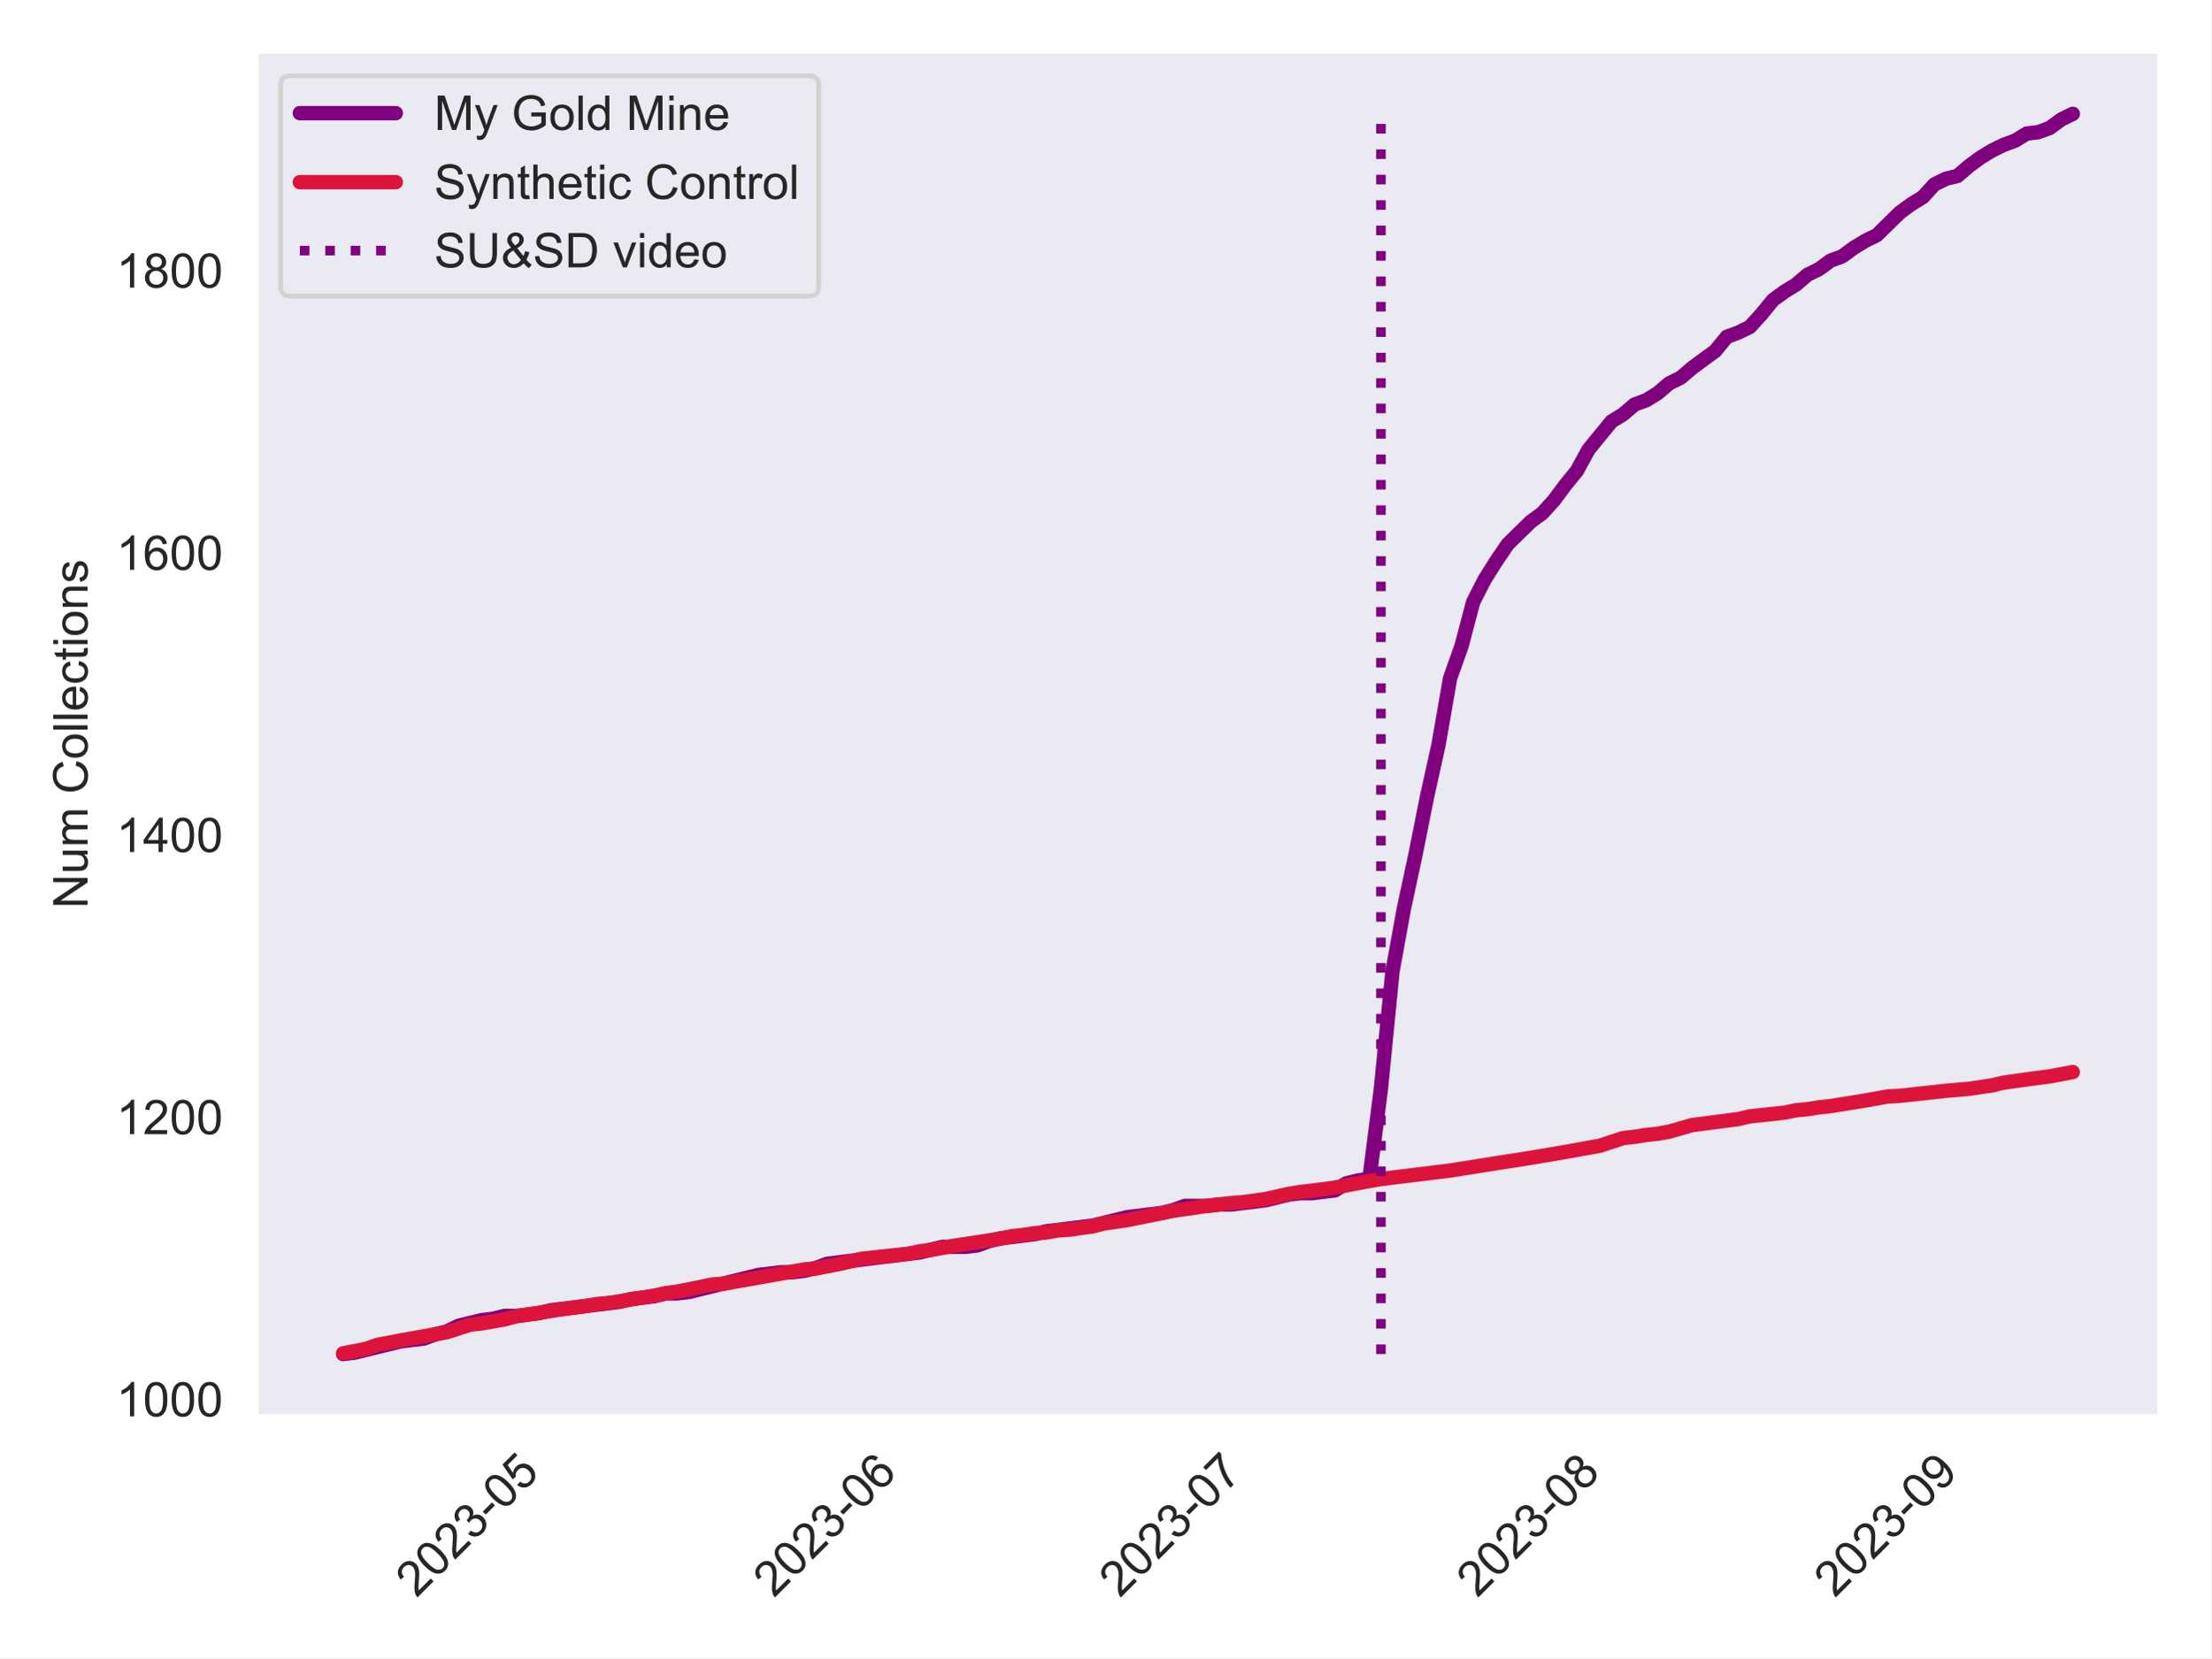
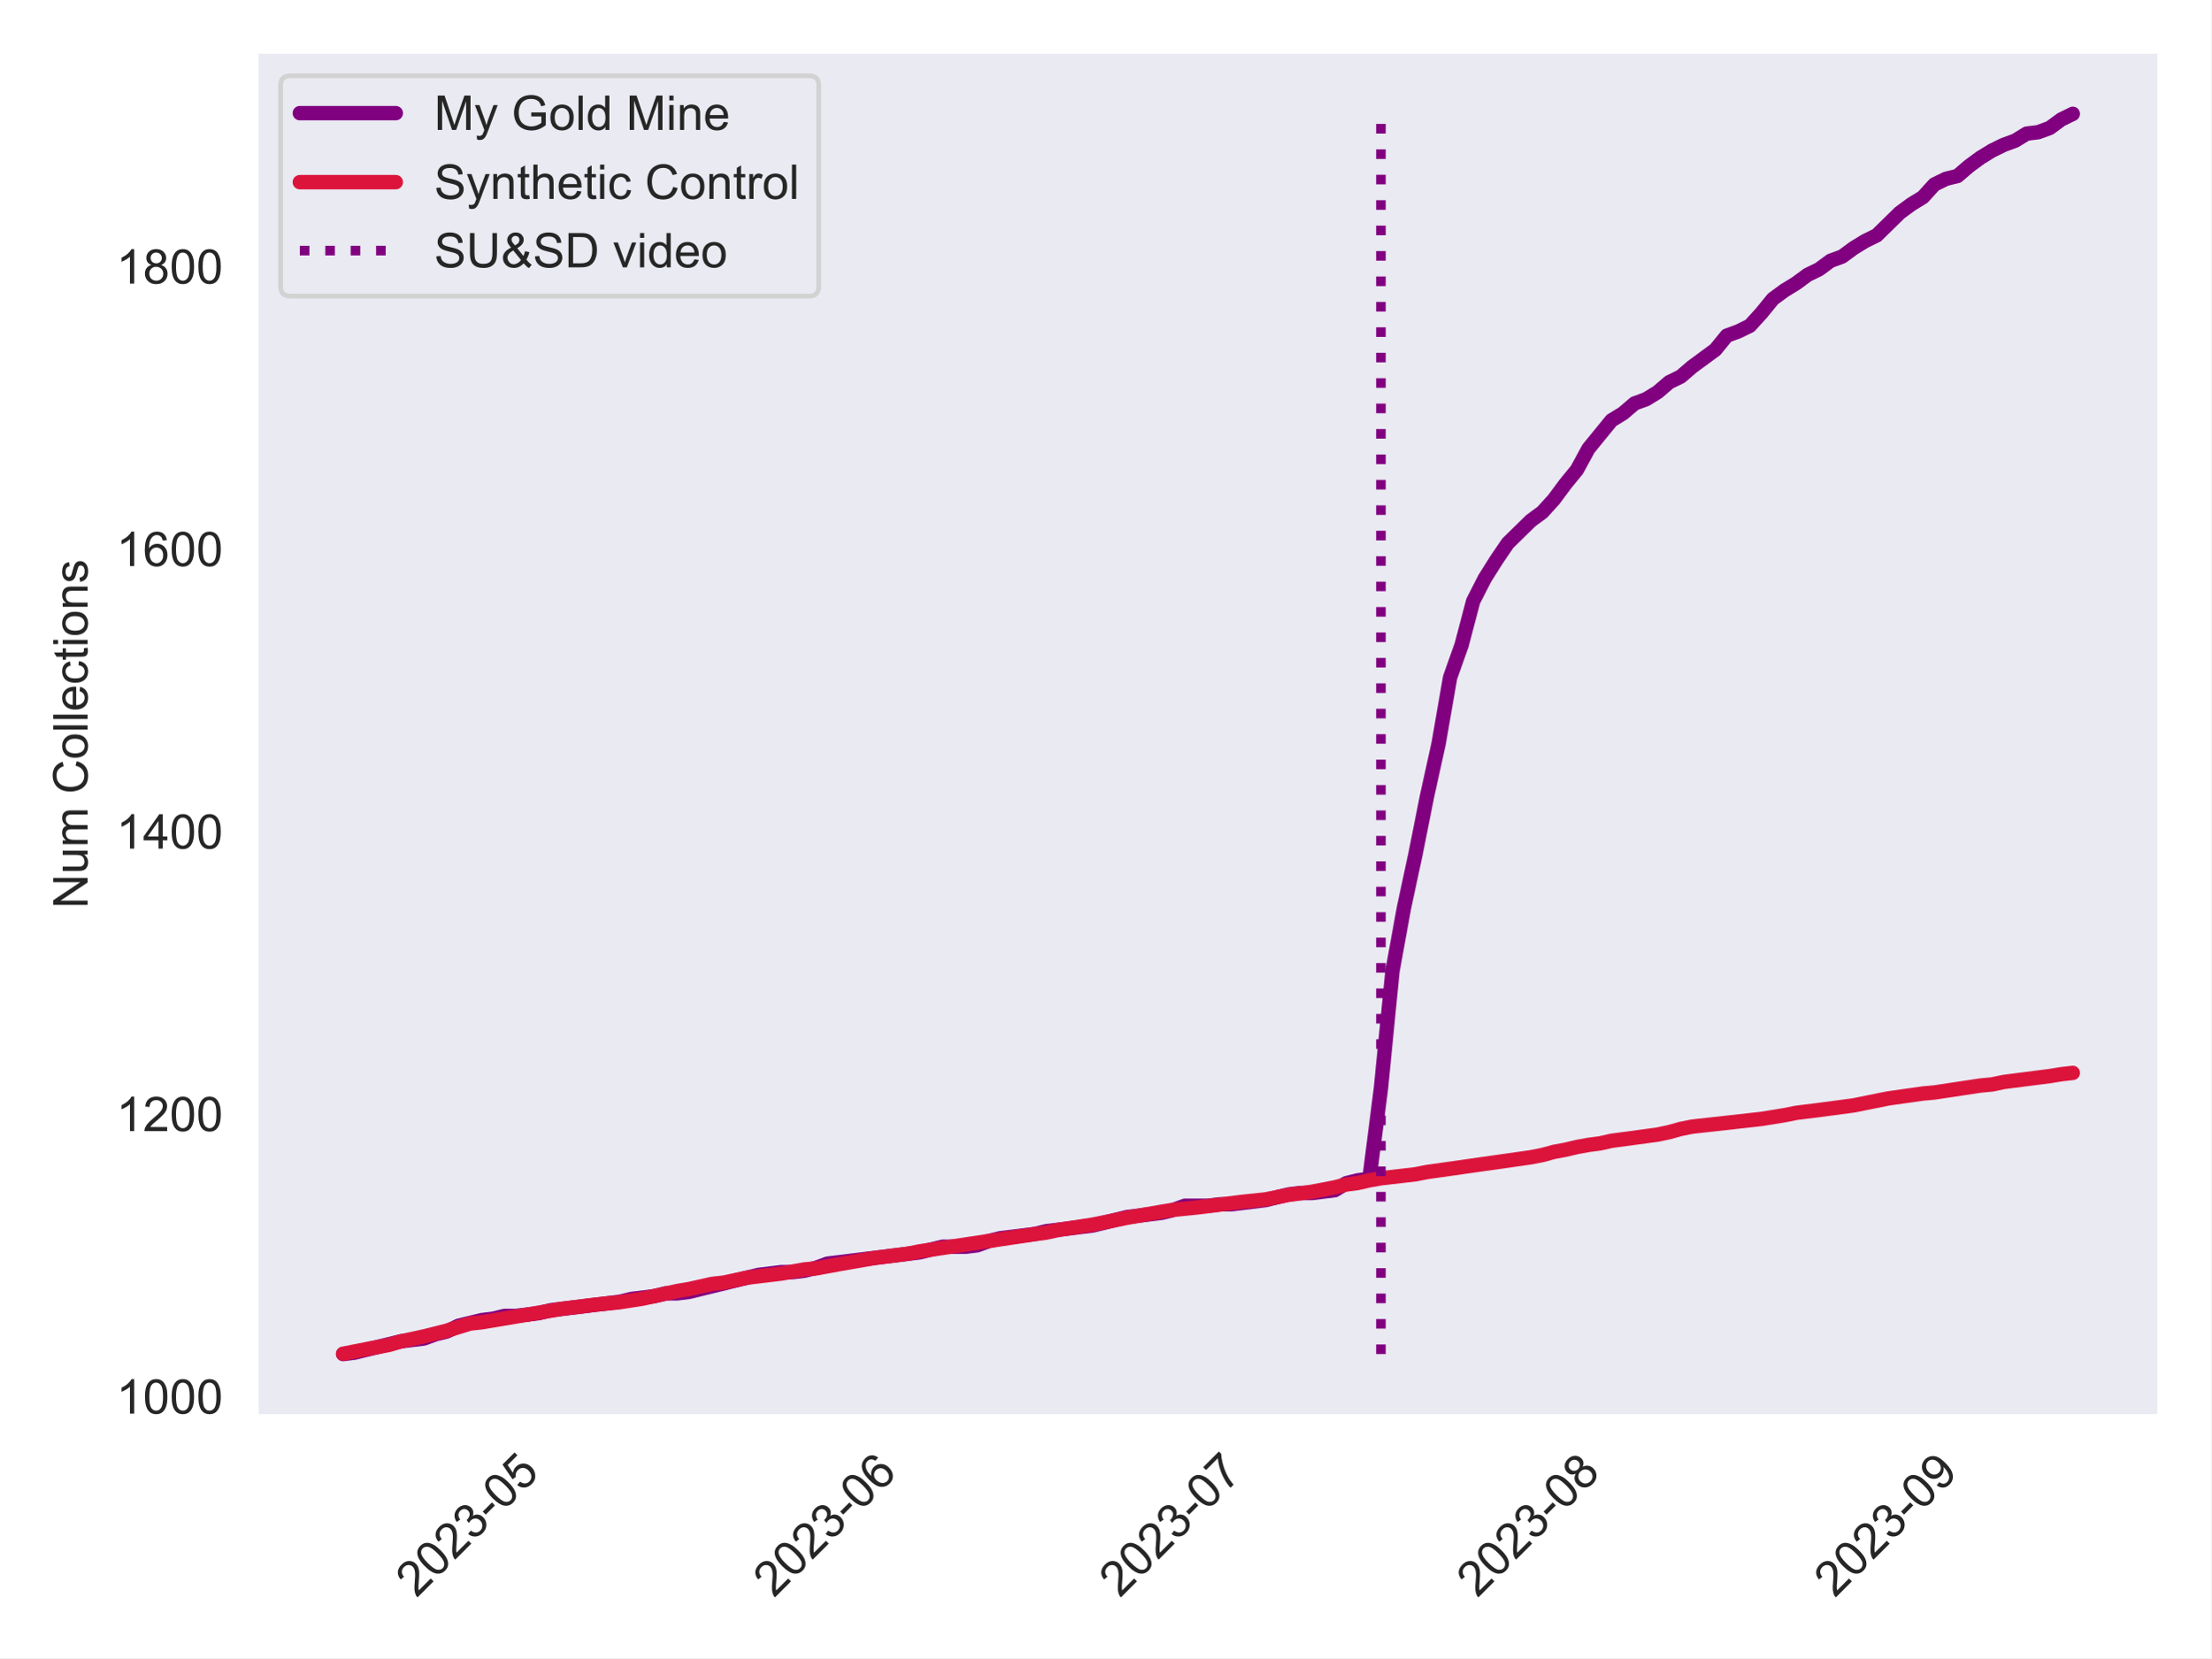
<svg xmlns="http://www.w3.org/2000/svg" xmlns:xlink="http://www.w3.org/1999/xlink" width="460.8pt" height="345.6pt" viewBox="0 0 460.8 345.6" version="1.1">
  <defs>
    <style type="text/css">*{stroke-linejoin: round; stroke-linecap: butt}</style>
  </defs>
  <g id="figure_1">
    <g id="patch_1">
      <path d="M 0 345.6  L 460.8 345.6  L 460.8 0  L 0 0  z " style="fill: #ffffff" />
    </g>
    <g id="axes_1">
      <g id="patch_2">
        <path d="M 53.48 295.153  L 450 295.153  L 450 10.8  L 53.48 10.8  z " style="fill: #eaeaf2" />
      </g>
      <g id="matplotlib.axis_1">
        <g id="xtick_1">
          <g id="text_1">
            <g style="fill: #262626" transform="translate(86.79253 333.1617) rotate(-45) scale(0.1 -0.1)">
              <defs>
                <path id="ArialMT-32" d="M 3222 541  L 3222 0  L 194 0  Q 188 203 259 391  Q 375 700 629 1000  Q 884 1300 1366 1694  Q 2113 2306 2375 2664  Q 2638 3022 2638 3341  Q 2638 3675 2398 3904  Q 2159 4134 1775 4134  Q 1369 4134 1125 3890  Q 881 3647 878 3216  L 300 3275  Q 359 3922 746 4261  Q 1134 4600 1788 4600  Q 2447 4600 2831 4234  Q 3216 3869 3216 3328  Q 3216 3053 3103 2787  Q 2991 2522 2730 2228  Q 2469 1934 1863 1422  Q 1356 997 1212 845  Q 1069 694 975 541  L 3222 541  z " transform="scale(0.015625)" />
                <path id="ArialMT-30" d="M 266 2259  Q 266 3072 433 3567  Q 600 4063 929 4331  Q 1259 4600 1759 4600  Q 2128 4600 2406 4451  Q 2684 4303 2865 4023  Q 3047 3744 3150 3342  Q 3253 2941 3253 2259  Q 3253 1453 3087 958  Q 2922 463 2592 192  Q 2263 -78 1759 -78  Q 1097 -78 719 397  Q 266 969 266 2259  z M 844 2259  Q 844 1131 1108 757  Q 1372 384 1759 384  Q 2147 384 2411 759  Q 2675 1134 2675 2259  Q 2675 3391 2411 3762  Q 2147 4134 1753 4134  Q 1366 4134 1134 3806  Q 844 3388 844 2259  z " transform="scale(0.015625)" />
                <path id="ArialMT-33" d="M 269 1209  L 831 1284  Q 928 806 1161 595  Q 1394 384 1728 384  Q 2125 384 2398 659  Q 2672 934 2672 1341  Q 2672 1728 2419 1979  Q 2166 2231 1775 2231  Q 1616 2231 1378 2169  L 1441 2663  Q 1497 2656 1531 2656  Q 1891 2656 2178 2843  Q 2466 3031 2466 3422  Q 2466 3731 2256 3934  Q 2047 4138 1716 4138  Q 1388 4138 1169 3931  Q 950 3725 888 3313  L 325 3413  Q 428 3978 793 4289  Q 1159 4600 1703 4600  Q 2078 4600 2393 4439  Q 2709 4278 2876 4000  Q 3044 3722 3044 3409  Q 3044 3113 2884 2869  Q 2725 2625 2413 2481  Q 2819 2388 3044 2092  Q 3269 1797 3269 1353  Q 3269 753 2831 336  Q 2394 -81 1725 -81  Q 1122 -81 723 278  Q 325 638 269 1209  z " transform="scale(0.015625)" />
                <path id="ArialMT-2d" d="M 203 1375  L 203 1941  L 1931 1941  L 1931 1375  L 203 1375  z " transform="scale(0.015625)" />
                <path id="ArialMT-35" d="M 266 1200  L 856 1250  Q 922 819 1161 601  Q 1400 384 1738 384  Q 2144 384 2425 690  Q 2706 997 2706 1503  Q 2706 1984 2436 2262  Q 2166 2541 1728 2541  Q 1456 2541 1237 2417  Q 1019 2294 894 2097  L 366 2166  L 809 4519  L 3088 4519  L 3088 3981  L 1259 3981  L 1013 2750  Q 1425 3038 1878 3038  Q 2478 3038 2890 2622  Q 3303 2206 3303 1553  Q 3303 931 2941 478  Q 2500 -78 1738 -78  Q 1113 -78 717 272  Q 322 622 266 1200  z " transform="scale(0.015625)" />
              </defs>
              <use xlink:href="#ArialMT-32" />
              <use xlink:href="#ArialMT-30" x="55.615" />
              <use xlink:href="#ArialMT-32" x="111.23" />
              <use xlink:href="#ArialMT-33" x="166.846" />
              <use xlink:href="#ArialMT-2d" x="222.461" />
              <use xlink:href="#ArialMT-30" x="255.762" />
              <use xlink:href="#ArialMT-35" x="311.377" />
            </g>
          </g>
        </g>
        <g id="xtick_2">
          <g id="text_2">
            <g style="fill: #262626" transform="translate(161.2902 333.1617) rotate(-45) scale(0.1 -0.1)">
              <defs>
                <path id="ArialMT-36" d="M 3184 3459  L 2625 3416  Q 2550 3747 2413 3897  Q 2184 4138 1850 4138  Q 1581 4138 1378 3988  Q 1113 3794 959 3422  Q 806 3050 800 2363  Q 1003 2672 1297 2822  Q 1591 2972 1913 2972  Q 2475 2972 2870 2558  Q 3266 2144 3266 1488  Q 3266 1056 3080 686  Q 2894 316 2569 119  Q 2244 -78 1831 -78  Q 1128 -78 684 439  Q 241 956 241 2144  Q 241 3472 731 4075  Q 1159 4600 1884 4600  Q 2425 4600 2770 4297  Q 3116 3994 3184 3459  z M 888 1484  Q 888 1194 1011 928  Q 1134 663 1356 523  Q 1578 384 1822 384  Q 2178 384 2434 671  Q 2691 959 2691 1453  Q 2691 1928 2437 2201  Q 2184 2475 1800 2475  Q 1419 2475 1153 2201  Q 888 1928 888 1484  z " transform="scale(0.015625)" />
              </defs>
              <use xlink:href="#ArialMT-32" />
              <use xlink:href="#ArialMT-30" x="55.615" />
              <use xlink:href="#ArialMT-32" x="111.23" />
              <use xlink:href="#ArialMT-33" x="166.846" />
              <use xlink:href="#ArialMT-2d" x="222.461" />
              <use xlink:href="#ArialMT-30" x="255.762" />
              <use xlink:href="#ArialMT-36" x="311.377" />
            </g>
          </g>
        </g>
        <g id="xtick_3">
          <g id="text_3">
            <g style="fill: #262626" transform="translate(233.3848 333.1617) rotate(-45) scale(0.1 -0.1)">
              <defs>
                <path id="ArialMT-37" d="M 303 3981  L 303 4522  L 3269 4522  L 3269 4084  Q 2831 3619 2401 2847  Q 1972 2075 1738 1259  Q 1569 684 1522 0  L 944 0  Q 953 541 1156 1306  Q 1359 2072 1739 2783  Q 2119 3494 2547 3981  L 303 3981  z " transform="scale(0.015625)" />
              </defs>
              <use xlink:href="#ArialMT-32" />
              <use xlink:href="#ArialMT-30" x="55.615" />
              <use xlink:href="#ArialMT-32" x="111.23" />
              <use xlink:href="#ArialMT-33" x="166.846" />
              <use xlink:href="#ArialMT-2d" x="222.461" />
              <use xlink:href="#ArialMT-30" x="255.762" />
              <use xlink:href="#ArialMT-37" x="311.377" />
            </g>
          </g>
        </g>
        <g id="xtick_4">
          <g id="text_4">
            <g style="fill: #262626" transform="translate(307.8825 333.1617) rotate(-45) scale(0.1 -0.1)">
              <defs>
                <path id="ArialMT-38" d="M 1131 2484  Q 781 2613 612 2850  Q 444 3088 444 3419  Q 444 3919 803 4259  Q 1163 4600 1759 4600  Q 2359 4600 2725 4251  Q 3091 3903 3091 3403  Q 3091 3084 2923 2848  Q 2756 2613 2416 2484  Q 2838 2347 3058 2040  Q 3278 1734 3278 1309  Q 3278 722 2862 322  Q 2447 -78 1769 -78  Q 1091 -78 675 323  Q 259 725 259 1325  Q 259 1772 486 2073  Q 713 2375 1131 2484  z M 1019 3438  Q 1019 3113 1228 2906  Q 1438 2700 1772 2700  Q 2097 2700 2305 2904  Q 2513 3109 2513 3406  Q 2513 3716 2298 3927  Q 2084 4138 1766 4138  Q 1444 4138 1231 3931  Q 1019 3725 1019 3438  z M 838 1322  Q 838 1081 952 856  Q 1066 631 1291 507  Q 1516 384 1775 384  Q 2178 384 2440 643  Q 2703 903 2703 1303  Q 2703 1709 2433 1975  Q 2163 2241 1756 2241  Q 1359 2241 1098 1978  Q 838 1716 838 1322  z " transform="scale(0.015625)" />
              </defs>
              <use xlink:href="#ArialMT-32" />
              <use xlink:href="#ArialMT-30" x="55.615" />
              <use xlink:href="#ArialMT-32" x="111.23" />
              <use xlink:href="#ArialMT-33" x="166.846" />
              <use xlink:href="#ArialMT-2d" x="222.461" />
              <use xlink:href="#ArialMT-30" x="255.762" />
              <use xlink:href="#ArialMT-38" x="311.377" />
            </g>
          </g>
        </g>
        <g id="xtick_5">
          <g id="text_5">
            <g style="fill: #262626" transform="translate(382.3802 333.1617) rotate(-45) scale(0.1 -0.1)">
              <defs>
                <path id="ArialMT-39" d="M 350 1059  L 891 1109  Q 959 728 1153 556  Q 1347 384 1650 384  Q 1909 384 2104 503  Q 2300 622 2425 820  Q 2550 1019 2634 1356  Q 2719 1694 2719 2044  Q 2719 2081 2716 2156  Q 2547 1888 2255 1720  Q 1963 1553 1622 1553  Q 1053 1553 659 1965  Q 266 2378 266 3053  Q 266 3750 677 4175  Q 1088 4600 1706 4600  Q 2153 4600 2523 4359  Q 2894 4119 3086 3673  Q 3278 3228 3278 2384  Q 3278 1506 3087 986  Q 2897 466 2520 194  Q 2144 -78 1638 -78  Q 1100 -78 759 220  Q 419 519 350 1059  z M 2653 3081  Q 2653 3566 2395 3850  Q 2138 4134 1775 4134  Q 1400 4134 1122 3828  Q 844 3522 844 3034  Q 844 2597 1108 2323  Q 1372 2050 1759 2050  Q 2150 2050 2401 2323  Q 2653 2597 2653 3081  z " transform="scale(0.015625)" />
              </defs>
              <use xlink:href="#ArialMT-32" />
              <use xlink:href="#ArialMT-30" x="55.615" />
              <use xlink:href="#ArialMT-32" x="111.23" />
              <use xlink:href="#ArialMT-33" x="166.846" />
              <use xlink:href="#ArialMT-2d" x="222.461" />
              <use xlink:href="#ArialMT-30" x="255.762" />
              <use xlink:href="#ArialMT-39" x="311.377" />
            </g>
          </g>
        </g>
      </g>
      <g id="matplotlib.axis_2">
        <g id="ytick_1">
          <g id="text_6">
-             <g style="fill: #262626" transform="translate(24.23625 295.2174) scale(0.1 -0.1)">
+             <g style="fill: #262626" transform="translate(24.23625 294.6393) scale(0.1 -0.1)">
              <defs>
                <path id="ArialMT-31" d="M 2384 0  L 1822 0  L 1822 3584  Q 1619 3391 1289 3197  Q 959 3003 697 2906  L 697 3450  Q 1169 3672 1522 3987  Q 1875 4303 2022 4600  L 2384 4600  L 2384 0  z " transform="scale(0.015625)" />
              </defs>
              <use xlink:href="#ArialMT-31" />
              <use xlink:href="#ArialMT-30" x="55.615" />
              <use xlink:href="#ArialMT-30" x="111.23" />
              <use xlink:href="#ArialMT-30" x="166.846" />
            </g>
          </g>
        </g>
        <g id="ytick_2">
          <g id="text_7">
-             <g style="fill: #262626" transform="translate(24.23625 236.4) scale(0.1 -0.1)">
+             <g style="fill: #262626" transform="translate(24.23625 235.7549) scale(0.1 -0.1)">
              <use xlink:href="#ArialMT-31" />
              <use xlink:href="#ArialMT-32" x="55.615" />
              <use xlink:href="#ArialMT-30" x="111.23" />
              <use xlink:href="#ArialMT-30" x="166.846" />
            </g>
          </g>
        </g>
        <g id="ytick_3">
          <g id="text_8">
-             <g style="fill: #262626" transform="translate(24.23625 177.5826) scale(0.1 -0.1)">
+             <g style="fill: #262626" transform="translate(24.23625 176.8705) scale(0.1 -0.1)">
              <defs>
                <path id="ArialMT-34" d="M 2069 0  L 2069 1097  L 81 1097  L 81 1613  L 2172 4581  L 2631 4581  L 2631 1613  L 3250 1613  L 3250 1097  L 2631 1097  L 2631 0  L 2069 0  z M 2069 1613  L 2069 3678  L 634 1613  L 2069 1613  z " transform="scale(0.015625)" />
              </defs>
              <use xlink:href="#ArialMT-31" />
              <use xlink:href="#ArialMT-34" x="55.615" />
              <use xlink:href="#ArialMT-30" x="111.23" />
              <use xlink:href="#ArialMT-30" x="166.846" />
            </g>
          </g>
        </g>
        <g id="ytick_4">
          <g id="text_9">
-             <g style="fill: #262626" transform="translate(24.23625 118.7651) scale(0.1 -0.1)">
+             <g style="fill: #262626" transform="translate(24.23625 117.986) scale(0.1 -0.1)">
              <use xlink:href="#ArialMT-31" />
              <use xlink:href="#ArialMT-36" x="55.615" />
              <use xlink:href="#ArialMT-30" x="111.23" />
              <use xlink:href="#ArialMT-30" x="166.846" />
            </g>
          </g>
        </g>
        <g id="ytick_5">
          <g id="text_10">
-             <g style="fill: #262626" transform="translate(24.23625 59.94771) scale(0.1 -0.1)">
+             <g style="fill: #262626" transform="translate(24.23625 59.10163) scale(0.1 -0.1)">
              <use xlink:href="#ArialMT-31" />
              <use xlink:href="#ArialMT-38" x="55.615" />
              <use xlink:href="#ArialMT-30" x="111.23" />
              <use xlink:href="#ArialMT-30" x="166.846" />
            </g>
          </g>
        </g>
        <g id="text_11">
          <g style="fill: #262626" transform="translate(18.24875 189.3764) rotate(-90) scale(0.1 -0.1)">
            <defs>
              <path id="ArialMT-4e" d="M 488 0  L 488 4581  L 1109 4581  L 3516 984  L 3516 4581  L 4097 4581  L 4097 0  L 3475 0  L 1069 3600  L 1069 0  L 488 0  z " transform="scale(0.015625)" />
              <path id="ArialMT-75" d="M 2597 0  L 2597 488  Q 2209 -75 1544 -75  Q 1250 -75 995 37  Q 741 150 617 320  Q 494 491 444 738  Q 409 903 409 1263  L 409 3319  L 972 3319  L 972 1478  Q 972 1038 1006 884  Q 1059 663 1231 536  Q 1403 409 1656 409  Q 1909 409 2131 539  Q 2353 669 2445 892  Q 2538 1116 2538 1541  L 2538 3319  L 3100 3319  L 3100 0  L 2597 0  z " transform="scale(0.015625)" />
              <path id="ArialMT-6d" d="M 422 0  L 422 3319  L 925 3319  L 925 2853  Q 1081 3097 1340 3245  Q 1600 3394 1931 3394  Q 2300 3394 2536 3241  Q 2772 3088 2869 2813  Q 3263 3394 3894 3394  Q 4388 3394 4653 3120  Q 4919 2847 4919 2278  L 4919 0  L 4359 0  L 4359 2091  Q 4359 2428 4304 2576  Q 4250 2725 4106 2815  Q 3963 2906 3769 2906  Q 3419 2906 3187 2673  Q 2956 2441 2956 1928  L 2956 0  L 2394 0  L 2394 2156  Q 2394 2531 2256 2718  Q 2119 2906 1806 2906  Q 1569 2906 1367 2781  Q 1166 2656 1075 2415  Q 984 2175 984 1722  L 984 0  L 422 0  z " transform="scale(0.015625)" />
              <path id="ArialMT-20" transform="scale(0.015625)" />
              <path id="ArialMT-43" d="M 3763 1606  L 4369 1453  Q 4178 706 3683 314  Q 3188 -78 2472 -78  Q 1731 -78 1267 223  Q 803 525 561 1097  Q 319 1669 319 2325  Q 319 3041 592 3573  Q 866 4106 1370 4382  Q 1875 4659 2481 4659  Q 3169 4659 3637 4309  Q 4106 3959 4291 3325  L 3694 3184  Q 3534 3684 3231 3912  Q 2928 4141 2469 4141  Q 1941 4141 1586 3887  Q 1231 3634 1087 3207  Q 944 2781 944 2328  Q 944 1744 1114 1308  Q 1284 872 1643 656  Q 2003 441 2422 441  Q 2931 441 3284 734  Q 3638 1028 3763 1606  z " transform="scale(0.015625)" />
              <path id="ArialMT-6f" d="M 213 1659  Q 213 2581 725 3025  Q 1153 3394 1769 3394  Q 2453 3394 2887 2945  Q 3322 2497 3322 1706  Q 3322 1066 3130 698  Q 2938 331 2570 128  Q 2203 -75 1769 -75  Q 1072 -75 642 372  Q 213 819 213 1659  z M 791 1659  Q 791 1022 1069 705  Q 1347 388 1769 388  Q 2188 388 2466 706  Q 2744 1025 2744 1678  Q 2744 2294 2464 2611  Q 2184 2928 1769 2928  Q 1347 2928 1069 2612  Q 791 2297 791 1659  z " transform="scale(0.015625)" />
              <path id="ArialMT-6c" d="M 409 0  L 409 4581  L 972 4581  L 972 0  L 409 0  z " transform="scale(0.015625)" />
              <path id="ArialMT-65" d="M 2694 1069  L 3275 997  Q 3138 488 2766 206  Q 2394 -75 1816 -75  Q 1088 -75 661 373  Q 234 822 234 1631  Q 234 2469 665 2931  Q 1097 3394 1784 3394  Q 2450 3394 2872 2941  Q 3294 2488 3294 1666  Q 3294 1616 3291 1516  L 816 1516  Q 847 969 1125 678  Q 1403 388 1819 388  Q 2128 388 2347 550  Q 2566 713 2694 1069  z M 847 1978  L 2700 1978  Q 2663 2397 2488 2606  Q 2219 2931 1791 2931  Q 1403 2931 1139 2672  Q 875 2413 847 1978  z " transform="scale(0.015625)" />
              <path id="ArialMT-63" d="M 2588 1216  L 3141 1144  Q 3050 572 2676 248  Q 2303 -75 1759 -75  Q 1078 -75 664 370  Q 250 816 250 1647  Q 250 2184 428 2587  Q 606 2991 970 3192  Q 1334 3394 1763 3394  Q 2303 3394 2647 3120  Q 2991 2847 3088 2344  L 2541 2259  Q 2463 2594 2264 2762  Q 2066 2931 1784 2931  Q 1359 2931 1093 2626  Q 828 2322 828 1663  Q 828 994 1084 691  Q 1341 388 1753 388  Q 2084 388 2306 591  Q 2528 794 2588 1216  z " transform="scale(0.015625)" />
              <path id="ArialMT-74" d="M 1650 503  L 1731 6  Q 1494 -44 1306 -44  Q 1000 -44 831 53  Q 663 150 594 308  Q 525 466 525 972  L 525 2881  L 113 2881  L 113 3319  L 525 3319  L 525 4141  L 1084 4478  L 1084 3319  L 1650 3319  L 1650 2881  L 1084 2881  L 1084 941  Q 1084 700 1114 631  Q 1144 563 1211 522  Q 1278 481 1403 481  Q 1497 481 1650 503  z " transform="scale(0.015625)" />
              <path id="ArialMT-69" d="M 425 3934  L 425 4581  L 988 4581  L 988 3934  L 425 3934  z M 425 0  L 425 3319  L 988 3319  L 988 0  L 425 0  z " transform="scale(0.015625)" />
              <path id="ArialMT-6e" d="M 422 0  L 422 3319  L 928 3319  L 928 2847  Q 1294 3394 1984 3394  Q 2284 3394 2536 3286  Q 2788 3178 2913 3003  Q 3038 2828 3088 2588  Q 3119 2431 3119 2041  L 3119 0  L 2556 0  L 2556 2019  Q 2556 2363 2490 2533  Q 2425 2703 2258 2804  Q 2091 2906 1866 2906  Q 1506 2906 1245 2678  Q 984 2450 984 1813  L 984 0  L 422 0  z " transform="scale(0.015625)" />
              <path id="ArialMT-73" d="M 197 991  L 753 1078  Q 800 744 1014 566  Q 1228 388 1613 388  Q 2000 388 2187 545  Q 2375 703 2375 916  Q 2375 1106 2209 1216  Q 2094 1291 1634 1406  Q 1016 1563 777 1677  Q 538 1791 414 1992  Q 291 2194 291 2438  Q 291 2659 392 2848  Q 494 3038 669 3163  Q 800 3259 1026 3326  Q 1253 3394 1513 3394  Q 1903 3394 2198 3281  Q 2494 3169 2634 2976  Q 2775 2784 2828 2463  L 2278 2388  Q 2241 2644 2061 2787  Q 1881 2931 1553 2931  Q 1166 2931 1000 2803  Q 834 2675 834 2503  Q 834 2394 903 2306  Q 972 2216 1119 2156  Q 1203 2125 1616 2013  Q 2213 1853 2448 1751  Q 2684 1650 2818 1456  Q 2953 1263 2953 975  Q 2953 694 2789 445  Q 2625 197 2315 61  Q 2006 -75 1616 -75  Q 969 -75 630 194  Q 291 463 197 991  z " transform="scale(0.015625)" />
            </defs>
            <use xlink:href="#ArialMT-4e" />
            <use xlink:href="#ArialMT-75" x="72.217" />
            <use xlink:href="#ArialMT-6d" x="127.832" />
            <use xlink:href="#ArialMT-20" x="211.133" />
            <use xlink:href="#ArialMT-43" x="238.916" />
            <use xlink:href="#ArialMT-6f" x="311.133" />
            <use xlink:href="#ArialMT-6c" x="366.748" />
            <use xlink:href="#ArialMT-6c" x="388.965" />
            <use xlink:href="#ArialMT-65" x="411.182" />
            <use xlink:href="#ArialMT-63" x="466.797" />
            <use xlink:href="#ArialMT-74" x="516.797" />
            <use xlink:href="#ArialMT-69" x="544.58" />
            <use xlink:href="#ArialMT-6f" x="566.797" />
            <use xlink:href="#ArialMT-6e" x="622.412" />
            <use xlink:href="#ArialMT-73" x="678.027" />
          </g>
        </g>
      </g>
      <g id="PolyCollection_1" />
      <g id="PolyCollection_2" />
      <g id="line2d_1">
-         <path d="M 71.504 282.228  L 73.907 281.934  L 83.519 279.581  L 88.326 278.993  L 90.729 278.111  L 93.132 277.522  L 95.535 276.346  L 100.341 275.17  L 102.745 274.876  L 105.148 274.287  L 107.551 274.287  L 112.357 273.699  L 114.76 273.111  L 129.179 271.347  L 131.582 270.758  L 136.389 270.17  L 138.792 269.582  L 141.195 269.582  L 143.598 269.288  L 158.017 265.759  L 162.823 265.171  L 165.227 265.171  L 167.63 264.877  L 170.033 264.288  L 172.436 263.406  L 191.661 261.053  L 196.468 259.877  L 201.274 259.877  L 203.677 259.583  L 206.08 258.701  L 208.483 258.113  L 215.693 257.23  L 218.096 256.642  L 227.708 255.466  L 234.918 253.701  L 242.127 252.819  L 244.531 252.231  L 246.934 251.349  L 251.74 251.349  L 254.143 251.055  L 256.546 251.055  L 263.756 250.172  L 268.562 248.996  L 270.965 248.702  L 273.368 248.702  L 278.175 248.114  L 280.578 246.643  L 282.981 246.055  L 285.384 245.761  L 287.787 226.939  L 290.19 202.53  L 292.594 189.296  L 294.997 178.121  L 297.4 166.063  L 299.803 155.182  L 302.206 141.36  L 304.609 134.596  L 307.012 125.479  L 309.416 120.774  L 311.819 116.951  L 314.222 113.422  L 319.028 108.716  L 321.431 106.952  L 323.835 104.305  L 326.238 101.07  L 328.641 98.129  L 331.044 93.718  L 335.85 87.836  L 338.253 86.366  L 340.657 84.307  L 343.06 83.425  L 345.463 81.954  L 347.866 79.896  L 350.269 78.719  L 352.672 76.661  L 357.479 73.132  L 359.882 70.191  L 362.285 69.309  L 364.688 68.132  L 367.091 65.486  L 369.494 62.545  L 371.898 60.78  L 374.301 59.31  L 376.704 57.251  L 379.107 56.075  L 381.51 54.31  L 383.913 53.428  L 386.316 51.663  L 388.72 50.193  L 391.123 49.017  L 395.929 44.311  L 398.332 42.547  L 400.735 41.076  L 403.139 38.429  L 405.542 37.253  L 407.945 36.665  L 410.348 34.606  L 412.751 32.842  L 415.154 31.371  L 417.557 30.195  L 419.961 29.313  L 422.364 27.842  L 424.767 27.548  L 427.17 26.666  L 429.573 24.901  L 431.976 23.725  L 431.976 23.725  " clip-path="url(#p999cadbd31)" style="fill: none; stroke: #800080; stroke-width: 3; stroke-linecap: round" />
+         <path d="M 71.504 282.228  L 73.907 281.933  L 83.519 279.578  L 88.326 278.989  L 90.729 278.106  L 93.132 277.517  L 95.535 276.339  L 100.341 275.162  L 102.745 274.867  L 105.148 274.278  L 107.551 274.278  L 112.357 273.69  L 114.76 273.101  L 129.179 271.334  L 131.582 270.745  L 136.389 270.156  L 138.792 269.568  L 141.195 269.568  L 143.598 269.273  L 158.017 265.74  L 162.823 265.151  L 165.227 265.151  L 167.63 264.857  L 170.033 264.268  L 172.436 263.385  L 191.661 261.029  L 196.468 259.852  L 201.274 259.852  L 203.677 259.557  L 206.08 258.674  L 208.483 258.085  L 215.693 257.202  L 218.096 256.613  L 227.708 255.435  L 234.918 253.669  L 242.127 252.786  L 244.531 252.197  L 246.934 251.313  L 251.74 251.313  L 254.143 251.019  L 256.546 251.019  L 263.756 250.136  L 268.562 248.958  L 270.965 248.664  L 273.368 248.664  L 278.175 248.075  L 280.578 246.603  L 282.981 246.014  L 285.384 245.719  L 287.787 226.876  L 290.19 202.439  L 292.594 189.19  L 294.997 178.002  L 297.4 165.931  L 299.803 155.037  L 302.206 141.2  L 304.609 134.428  L 307.012 125.301  L 309.416 120.59  L 311.819 116.763  L 314.222 113.229  L 319.028 108.519  L 321.431 106.752  L 323.835 104.102  L 326.238 100.864  L 328.641 97.92  L 331.044 93.503  L 335.85 87.615  L 338.253 86.143  L 340.657 84.082  L 343.06 83.198  L 345.463 81.726  L 347.866 79.665  L 350.269 78.488  L 352.672 76.427  L 357.479 72.894  L 359.882 69.949  L 362.285 69.066  L 364.688 67.888  L 367.091 65.239  L 369.494 62.294  L 371.898 60.528  L 374.301 59.056  L 376.704 57.289  L 379.107 56.112  L 381.51 54.345  L 383.913 53.462  L 386.316 51.695  L 388.72 50.223  L 391.123 49.045  L 395.929 44.335  L 398.332 42.568  L 400.735 41.096  L 403.139 38.446  L 405.542 37.269  L 407.945 36.68  L 410.348 34.619  L 412.751 32.852  L 415.154 31.38  L 417.557 30.202  L 419.961 29.319  L 422.364 27.847  L 424.767 27.553  L 427.17 26.669  L 429.573 24.903  L 431.976 23.725  L 431.976 23.725  " clip-path="url(#p0e46bde191)" style="fill: none; stroke: #800080; stroke-width: 3; stroke-linecap: round" />
      </g>
      <g id="line2d_2">
-         <path d="M 71.504 282.089  L 76.31 281.14  L 78.713 280.305  L 83.519 279.387  L 93.132 277.67  L 97.938 276.119  L 100.341 275.843  L 105.148 274.996  L 107.551 274.367  L 117.164 272.885  L 121.97 272.235  L 124.373 271.807  L 126.776 271.61  L 136.389 270.054  L 138.792 269.533  L 141.195 269.201  L 146.001 268.244  L 148.404 267.727  L 150.808 267.571  L 167.63 264.59  L 170.033 264.401  L 174.839 263.469  L 179.645 262.362  L 189.258 261.341  L 191.661 260.815  L 194.064 260.513  L 198.871 259.654  L 208.483 258.187  L 210.886 257.658  L 213.29 257.408  L 215.693 257.043  L 218.096 256.88  L 220.499 256.455  L 222.902 256.301  L 227.708 255.615  L 230.112 255.008  L 234.918 254.313  L 244.531 252.362  L 251.74 251.308  L 256.546 250.768  L 258.949 250.575  L 263.756 249.924  L 268.562 248.844  L 270.965 248.455  L 275.772 247.874  L 278.175 247.543  L 282.981 246.603  L 287.787 245.747  L 302.206 243.978  L 311.819 242.45  L 319.028 241.327  L 326.238 240.099  L 333.447 238.799  L 338.253 237.211  L 340.657 236.948  L 343.06 236.566  L 345.463 236.311  L 347.866 235.875  L 352.672 234.499  L 362.285 233.253  L 364.688 232.682  L 371.898 231.909  L 374.301 231.412  L 376.704 231.19  L 379.107 230.8  L 381.51 230.549  L 388.72 229.38  L 393.526 228.526  L 395.929 228.409  L 405.542 227.359  L 410.348 226.946  L 415.154 226.23  L 417.557 225.654  L 422.364 224.982  L 427.17 224.352  L 431.976 223.456  L 431.976 223.456  " clip-path="url(#p999cadbd31)" style="fill: none; stroke: #dc143c; stroke-width: 3; stroke-linecap: round" />
+         <path d="M 71.504 282.165  L 76.31 281.219  L 81.116 280.308  L 83.519 279.597  L 88.326 278.557  L 93.132 277.358  L 97.938 275.871  L 100.341 275.611  L 117.164 272.79  L 124.373 271.9  L 129.179 271.42  L 133.986 270.669  L 141.195 269.085  L 143.598 268.684  L 148.404 267.608  L 150.808 267.343  L 155.614 266.321  L 162.823 265.453  L 167.63 264.593  L 170.033 264.38  L 174.839 263.504  L 182.049 262.241  L 189.258 261.314  L 191.661 260.822  L 215.693 257.227  L 218.096 256.905  L 220.499 256.365  L 227.708 255.257  L 234.918 253.813  L 242.127 252.556  L 244.531 252.159  L 249.337 251.683  L 258.949 250.496  L 263.756 249.992  L 268.562 249.039  L 273.368 248.409  L 278.175 247.483  L 280.578 246.883  L 282.981 246.568  L 285.384 246.018  L 287.787 245.592  L 294.997 244.758  L 297.4 244.289  L 319.028 241.215  L 321.431 240.745  L 323.835 240.088  L 326.238 239.645  L 328.641 239.077  L 331.044 238.633  L 333.447 238.321  L 335.85 237.778  L 345.463 236.486  L 347.866 235.975  L 350.269 235.303  L 352.672 234.826  L 367.091 233.221  L 371.898 232.438  L 374.301 231.955  L 379.107 231.358  L 386.316 230.397  L 393.526 228.942  L 398.332 228.268  L 400.735 227.925  L 403.139 227.708  L 412.751 226.257  L 415.154 226.029  L 417.557 225.522  L 427.17 224.291  L 429.573 223.899  L 431.976 223.627  L 431.976 223.627  " clip-path="url(#p0e46bde191)" style="fill: none; stroke: #dc143c; stroke-width: 3; stroke-linecap: round" />
      </g>
      <g id="LineCollection_1">
-         <path d="M 287.787 282.228  L 287.787 23.725  " clip-path="url(#p999cadbd31)" style="fill: none; stroke-dasharray: 2,3.3; stroke-dashoffset: 0; stroke: #800080; stroke-width: 2" />
+         <path d="M 287.787 282.228  L 287.787 23.725  " clip-path="url(#p0e46bde191)" style="fill: none; stroke-dasharray: 2,3.3; stroke-dashoffset: 0; stroke: #800080; stroke-width: 2" />
      </g>
      <g id="patch_3">
        <path d="M 53.48 295.153  L 53.48 10.8  " style="fill: none; stroke: #ffffff; stroke-width: 0.8; stroke-linejoin: miter; stroke-linecap: square" />
      </g>
      <g id="patch_4">
        <path d="M 450 295.153  L 450 10.8  " style="fill: none; stroke: #ffffff; stroke-width: 0.8; stroke-linejoin: miter; stroke-linecap: square" />
      </g>
      <g id="patch_5">
        <path d="M 53.48 295.153  L 450 295.153  " style="fill: none; stroke: #ffffff; stroke-width: 0.8; stroke-linejoin: miter; stroke-linecap: square" />
      </g>
      <g id="patch_6">
        <path d="M 53.48 10.8  L 450 10.8  " style="fill: none; stroke: #ffffff; stroke-width: 0.8; stroke-linejoin: miter; stroke-linecap: square" />
      </g>
      <g id="legend_1">
        <g id="patch_7">
          <path d="M 60.48 61.714  L 168.624 61.714  Q 170.624 61.714 170.624 59.714  L 170.624 17.8  Q 170.624 15.8 168.624 15.8  L 60.48 15.8  Q 58.48 15.8 58.48 17.8  L 58.48 59.714  Q 58.48 61.714 60.48 61.714  z " style="fill: #eaeaf2; opacity: 0.8; stroke: #cccccc; stroke-linejoin: miter" />
        </g>
        <g id="line2d_3">
          <path d="M 62.48 23.58  L 72.48 23.58  L 82.48 23.58  " style="fill: none; stroke: #800080; stroke-width: 3; stroke-linecap: round" />
        </g>
        <g id="text_12">
          <g style="fill: #262626" transform="translate(90.48 27.07969) scale(0.1 -0.1)">
            <defs>
              <path id="ArialMT-4d" d="M 475 0  L 475 4581  L 1388 4581  L 2472 1338  Q 2622 884 2691 659  Q 2769 909 2934 1394  L 4031 4581  L 4847 4581  L 4847 0  L 4263 0  L 4263 3834  L 2931 0  L 2384 0  L 1059 3900  L 1059 0  L 475 0  z " transform="scale(0.015625)" />
              <path id="ArialMT-79" d="M 397 -1278  L 334 -750  Q 519 -800 656 -800  Q 844 -800 956 -737  Q 1069 -675 1141 -563  Q 1194 -478 1313 -144  Q 1328 -97 1363 -6  L 103 3319  L 709 3319  L 1400 1397  Q 1534 1031 1641 628  Q 1738 1016 1872 1384  L 2581 3319  L 3144 3319  L 1881 -56  Q 1678 -603 1566 -809  Q 1416 -1088 1222 -1217  Q 1028 -1347 759 -1347  Q 597 -1347 397 -1278  z " transform="scale(0.015625)" />
              <path id="ArialMT-47" d="M 2638 1797  L 2638 2334  L 4578 2338  L 4578 638  Q 4131 281 3656 101  Q 3181 -78 2681 -78  Q 2006 -78 1454 211  Q 903 500 622 1047  Q 341 1594 341 2269  Q 341 2938 620 3517  Q 900 4097 1425 4378  Q 1950 4659 2634 4659  Q 3131 4659 3532 4498  Q 3934 4338 4162 4050  Q 4391 3763 4509 3300  L 3963 3150  Q 3859 3500 3706 3700  Q 3553 3900 3268 4020  Q 2984 4141 2638 4141  Q 2222 4141 1919 4014  Q 1616 3888 1430 3681  Q 1244 3475 1141 3228  Q 966 2803 966 2306  Q 966 1694 1177 1281  Q 1388 869 1791 669  Q 2194 469 2647 469  Q 3041 469 3416 620  Q 3791 772 3984 944  L 3984 1797  L 2638 1797  z " transform="scale(0.015625)" />
              <path id="ArialMT-64" d="M 2575 0  L 2575 419  Q 2259 -75 1647 -75  Q 1250 -75 917 144  Q 584 363 401 755  Q 219 1147 219 1656  Q 219 2153 384 2558  Q 550 2963 881 3178  Q 1213 3394 1622 3394  Q 1922 3394 2156 3267  Q 2391 3141 2538 2938  L 2538 4581  L 3097 4581  L 3097 0  L 2575 0  z M 797 1656  Q 797 1019 1065 703  Q 1334 388 1700 388  Q 2069 388 2326 689  Q 2584 991 2584 1609  Q 2584 2291 2321 2609  Q 2059 2928 1675 2928  Q 1300 2928 1048 2622  Q 797 2316 797 1656  z " transform="scale(0.015625)" />
            </defs>
            <use xlink:href="#ArialMT-4d" />
            <use xlink:href="#ArialMT-79" x="83.301" />
            <use xlink:href="#ArialMT-20" x="133.301" />
            <use xlink:href="#ArialMT-47" x="161.084" />
            <use xlink:href="#ArialMT-6f" x="238.867" />
            <use xlink:href="#ArialMT-6c" x="294.482" />
            <use xlink:href="#ArialMT-64" x="316.699" />
            <use xlink:href="#ArialMT-20" x="372.314" />
            <use xlink:href="#ArialMT-4d" x="400.098" />
            <use xlink:href="#ArialMT-69" x="483.398" />
            <use xlink:href="#ArialMT-6e" x="505.615" />
            <use xlink:href="#ArialMT-65" x="561.23" />
          </g>
        </g>
        <g id="line2d_4">
          <path d="M 62.48 37.964  L 72.48 37.964  L 82.48 37.964  " style="fill: none; stroke: #dc143c; stroke-width: 3; stroke-linecap: round" />
        </g>
        <g id="text_13">
          <g style="fill: #262626" transform="translate(90.48 41.46406) scale(0.1 -0.1)">
            <defs>
              <path id="ArialMT-53" d="M 288 1472  L 859 1522  Q 900 1178 1048 958  Q 1197 738 1509 602  Q 1822 466 2213 466  Q 2559 466 2825 569  Q 3091 672 3220 851  Q 3350 1031 3350 1244  Q 3350 1459 3225 1620  Q 3100 1781 2813 1891  Q 2628 1963 1997 2114  Q 1366 2266 1113 2400  Q 784 2572 623 2826  Q 463 3081 463 3397  Q 463 3744 659 4045  Q 856 4347 1234 4503  Q 1613 4659 2075 4659  Q 2584 4659 2973 4495  Q 3363 4331 3572 4012  Q 3781 3694 3797 3291  L 3216 3247  Q 3169 3681 2898 3903  Q 2628 4125 2100 4125  Q 1550 4125 1298 3923  Q 1047 3722 1047 3438  Q 1047 3191 1225 3031  Q 1400 2872 2139 2705  Q 2878 2538 3153 2413  Q 3553 2228 3743 1945  Q 3934 1663 3934 1294  Q 3934 928 3725 604  Q 3516 281 3123 101  Q 2731 -78 2241 -78  Q 1619 -78 1198 103  Q 778 284 539 648  Q 300 1013 288 1472  z " transform="scale(0.015625)" />
              <path id="ArialMT-68" d="M 422 0  L 422 4581  L 984 4581  L 984 2938  Q 1378 3394 1978 3394  Q 2347 3394 2619 3248  Q 2891 3103 3008 2847  Q 3125 2591 3125 2103  L 3125 0  L 2563 0  L 2563 2103  Q 2563 2525 2380 2717  Q 2197 2909 1863 2909  Q 1613 2909 1392 2779  Q 1172 2650 1078 2428  Q 984 2206 984 1816  L 984 0  L 422 0  z " transform="scale(0.015625)" />
              <path id="ArialMT-72" d="M 416 0  L 416 3319  L 922 3319  L 922 2816  Q 1116 3169 1280 3281  Q 1444 3394 1641 3394  Q 1925 3394 2219 3213  L 2025 2691  Q 1819 2813 1613 2813  Q 1428 2813 1281 2702  Q 1134 2591 1072 2394  Q 978 2094 978 1738  L 978 0  L 416 0  z " transform="scale(0.015625)" />
            </defs>
            <use xlink:href="#ArialMT-53" />
            <use xlink:href="#ArialMT-79" x="66.699" />
            <use xlink:href="#ArialMT-6e" x="116.699" />
            <use xlink:href="#ArialMT-74" x="172.314" />
            <use xlink:href="#ArialMT-68" x="200.098" />
            <use xlink:href="#ArialMT-65" x="255.713" />
            <use xlink:href="#ArialMT-74" x="311.328" />
            <use xlink:href="#ArialMT-69" x="339.111" />
            <use xlink:href="#ArialMT-63" x="361.328" />
            <use xlink:href="#ArialMT-20" x="411.328" />
            <use xlink:href="#ArialMT-43" x="439.111" />
            <use xlink:href="#ArialMT-6f" x="511.328" />
            <use xlink:href="#ArialMT-6e" x="566.943" />
            <use xlink:href="#ArialMT-74" x="622.559" />
            <use xlink:href="#ArialMT-72" x="650.342" />
            <use xlink:href="#ArialMT-6f" x="683.643" />
            <use xlink:href="#ArialMT-6c" x="739.258" />
          </g>
        </g>
        <g id="line2d_5">
          <path d="M 62.48 52.227  L 82.48 52.227  " style="fill: none; stroke-dasharray: 2,3.3; stroke-dashoffset: 0; stroke: #800080; stroke-width: 2" />
        </g>
        <g id="text_14">
          <g style="fill: #262626" transform="translate(90.48 55.72656) scale(0.1 -0.1)">
            <defs>
              <path id="ArialMT-55" d="M 3500 4581  L 4106 4581  L 4106 1934  Q 4106 1244 3950 837  Q 3794 431 3386 176  Q 2978 -78 2316 -78  Q 1672 -78 1262 144  Q 853 366 678 786  Q 503 1206 503 1934  L 503 4581  L 1109 4581  L 1109 1938  Q 1109 1341 1220 1058  Q 1331 775 1601 622  Q 1872 469 2263 469  Q 2931 469 3215 772  Q 3500 1075 3500 1938  L 3500 4581  z " transform="scale(0.015625)" />
              <path id="ArialMT-26" d="M 3041 541  Q 2763 231 2434 76  Q 2106 -78 1725 -78  Q 1022 -78 609 397  Q 275 784 275 1263  Q 275 1688 548 2030  Q 822 2372 1366 2631  Q 1056 2988 953 3209  Q 850 3431 850 3638  Q 850 4050 1173 4354  Q 1497 4659 1988 4659  Q 2456 4659 2754 4371  Q 3053 4084 3053 3681  Q 3053 3028 2188 2566  L 3009 1519  Q 3150 1794 3228 2156  L 3813 2031  Q 3663 1431 3406 1044  Q 3722 625 4122 341  L 3744 -106  Q 3403 113 3041 541  z M 1897 2928  Q 2263 3144 2370 3306  Q 2478 3469 2478 3666  Q 2478 3900 2329 4048  Q 2181 4197 1959 4197  Q 1731 4197 1579 4050  Q 1428 3903 1428 3691  Q 1428 3584 1483 3467  Q 1538 3350 1647 3219  L 1897 2928  z M 2688 984  L 1656 2263  Q 1200 1991 1040 1758  Q 881 1525 881 1297  Q 881 1019 1103 719  Q 1325 419 1731 419  Q 1984 419 2254 576  Q 2525 734 2688 984  z " transform="scale(0.015625)" />
              <path id="ArialMT-44" d="M 494 0  L 494 4581  L 2072 4581  Q 2606 4581 2888 4516  Q 3281 4425 3559 4188  Q 3922 3881 4101 3404  Q 4281 2928 4281 2316  Q 4281 1794 4159 1391  Q 4038 988 3847 723  Q 3656 459 3429 307  Q 3203 156 2883 78  Q 2563 0 2147 0  L 494 0  z M 1100 541  L 2078 541  Q 2531 541 2789 625  Q 3047 709 3200 863  Q 3416 1078 3536 1442  Q 3656 1806 3656 2325  Q 3656 3044 3420 3430  Q 3184 3816 2847 3947  Q 2603 4041 2063 4041  L 1100 4041  L 1100 541  z " transform="scale(0.015625)" />
              <path id="ArialMT-76" d="M 1344 0  L 81 3319  L 675 3319  L 1388 1331  Q 1503 1009 1600 663  Q 1675 925 1809 1294  L 2547 3319  L 3125 3319  L 1869 0  L 1344 0  z " transform="scale(0.015625)" />
            </defs>
            <use xlink:href="#ArialMT-53" />
            <use xlink:href="#ArialMT-55" x="66.699" />
            <use xlink:href="#ArialMT-26" x="138.916" />
            <use xlink:href="#ArialMT-53" x="205.615" />
            <use xlink:href="#ArialMT-44" x="272.314" />
            <use xlink:href="#ArialMT-20" x="344.531" />
            <use xlink:href="#ArialMT-76" x="372.314" />
            <use xlink:href="#ArialMT-69" x="422.314" />
            <use xlink:href="#ArialMT-64" x="444.531" />
            <use xlink:href="#ArialMT-65" x="500.146" />
            <use xlink:href="#ArialMT-6f" x="555.762" />
          </g>
        </g>
      </g>
    </g>
  </g>
  <defs>
-     <clipPath id="p999cadbd31">
+     <clipPath id="p0e46bde191">
      <rect x="53.48" y="10.8" width="396.52" height="284.353" />
    </clipPath>
  </defs>
</svg>
